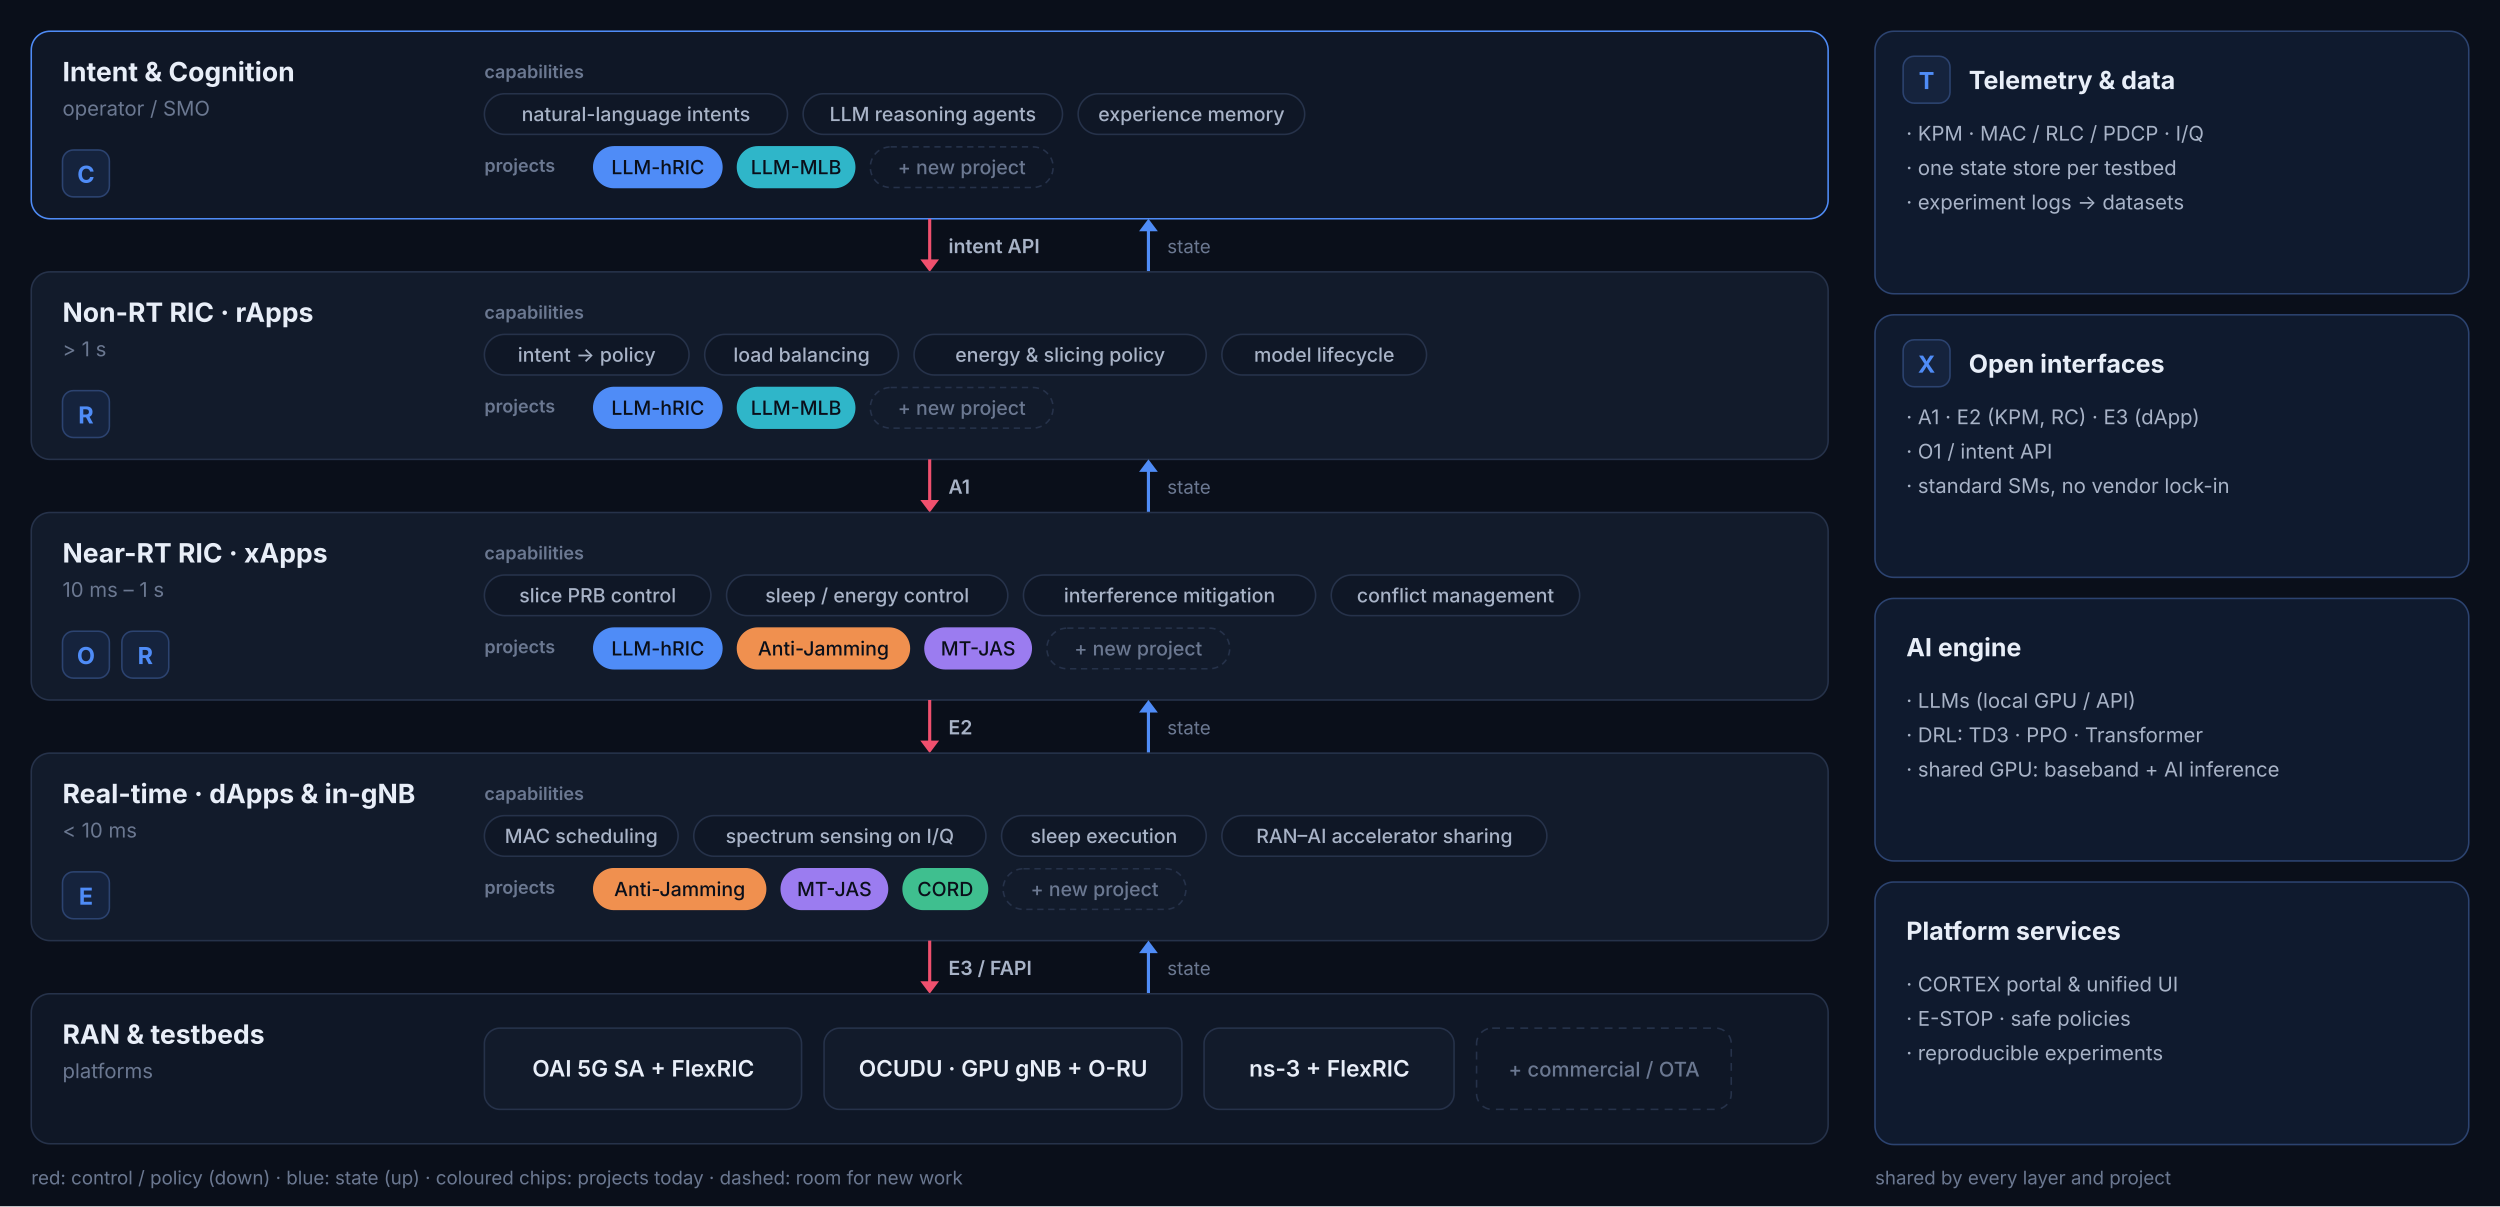
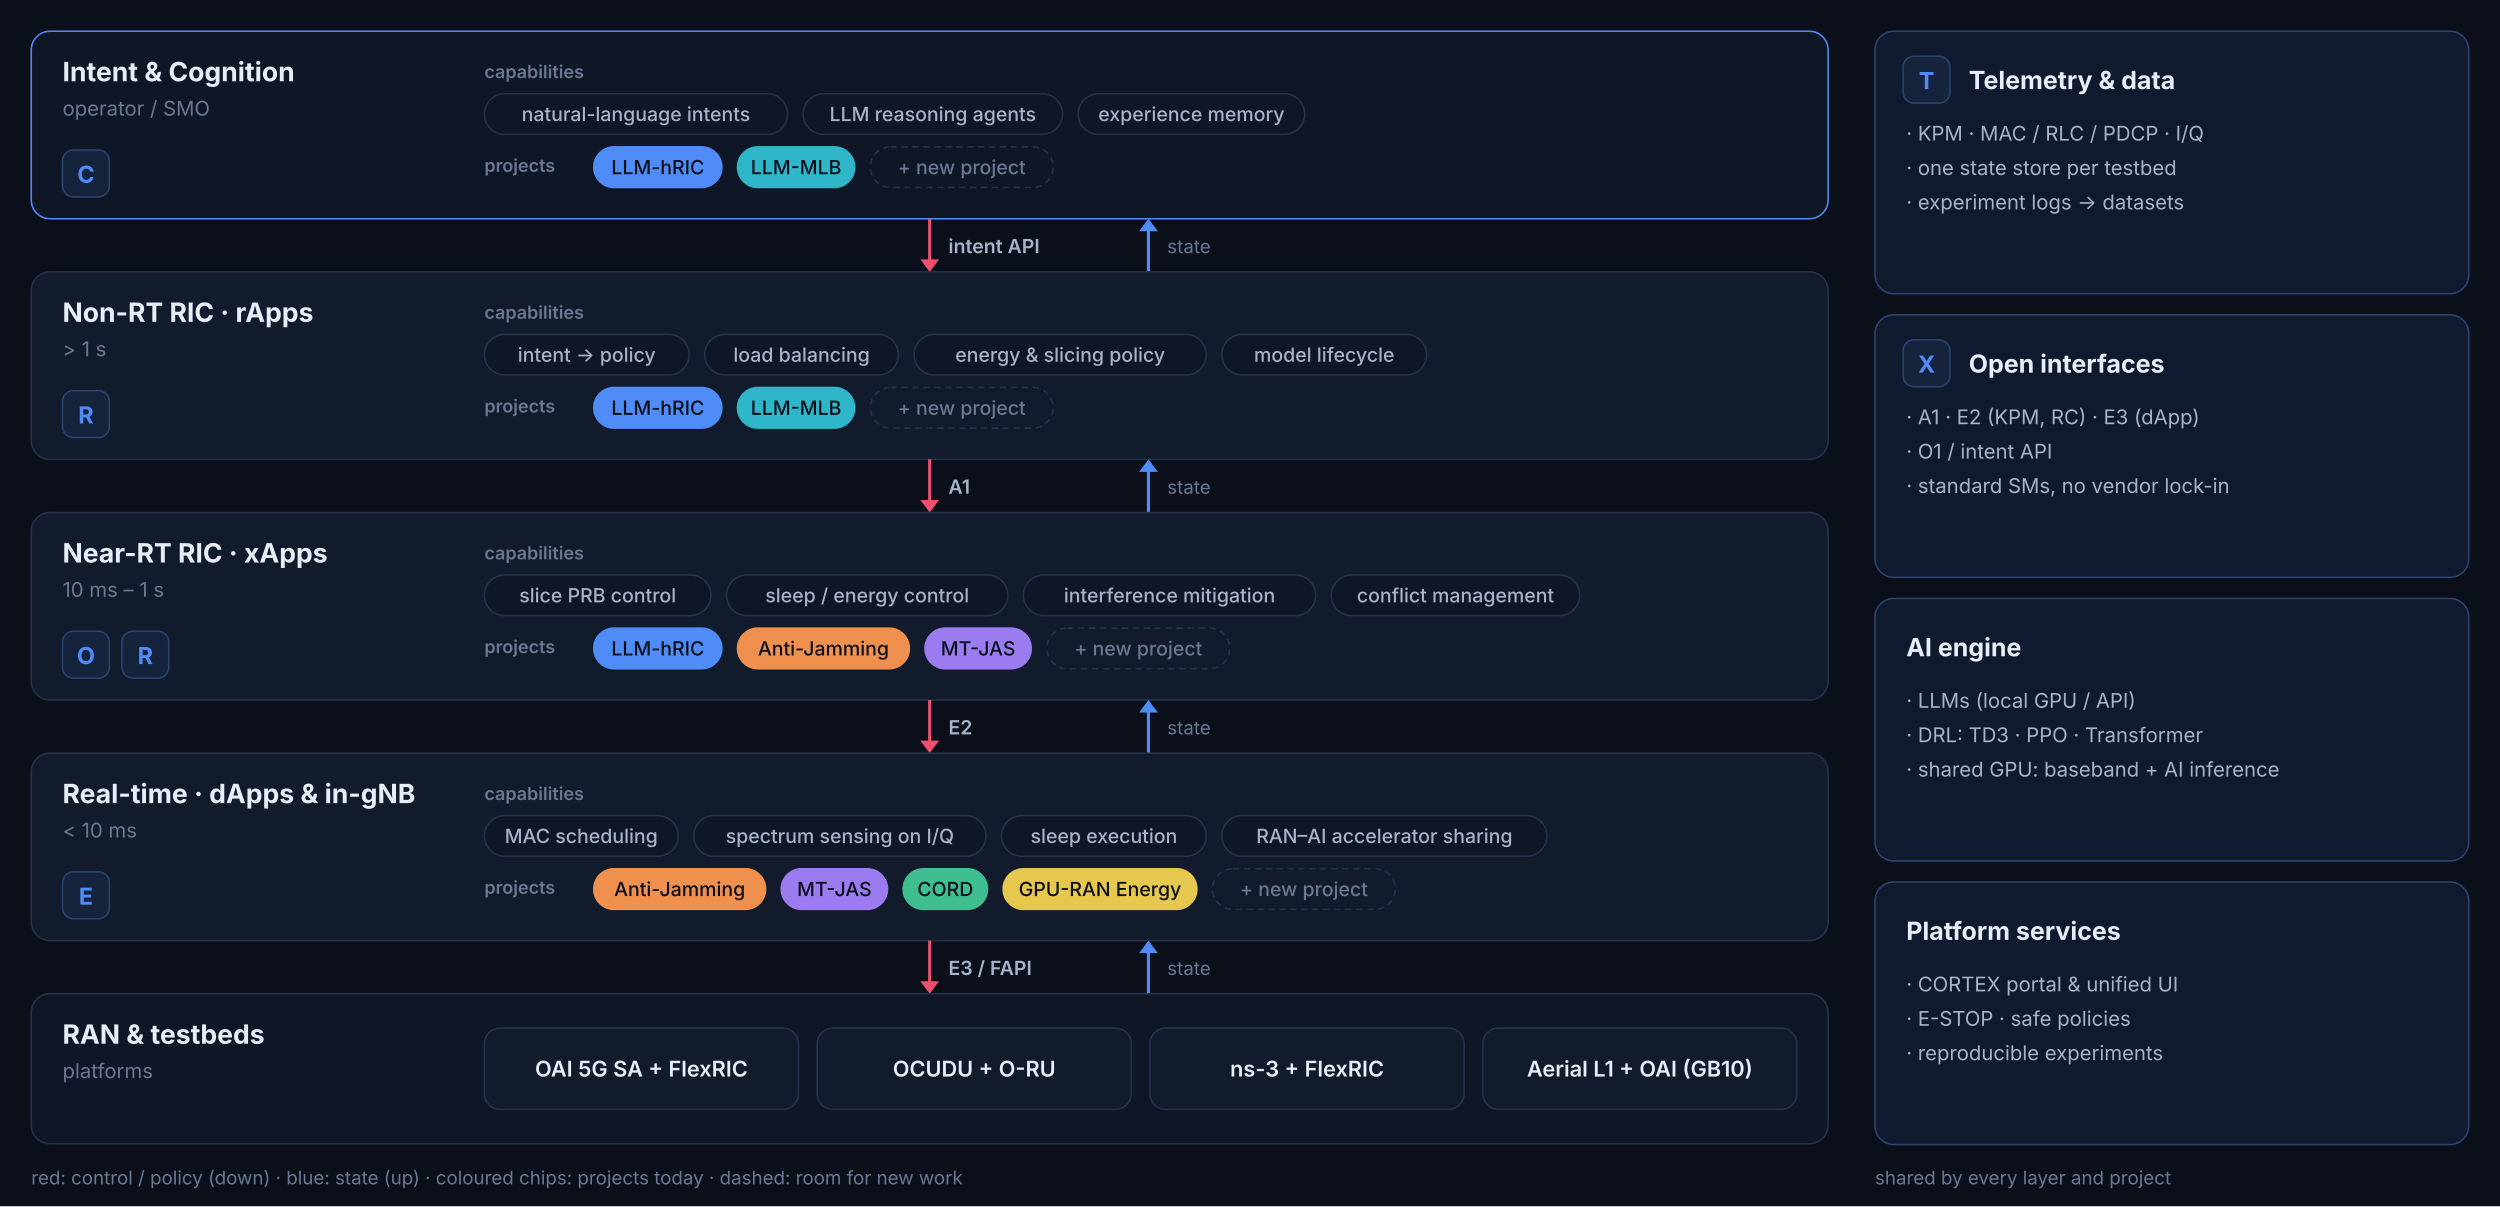
<svg xmlns="http://www.w3.org/2000/svg" viewBox="0 0 1600 772" width="1600" height="772" font-family="Inter, Noto Sans, Segoe UI, sans-serif">
  <rect width="1600" height="772" fill="#0a0f1a" />
  <rect x="20" y="20" width="1150" height="120" rx="12" fill="#0f1726" stroke="#4f8cf7" />
  <text x="40.0" y="52.0" font-size="17" fill="#e8eef8" font-weight="700" text-anchor="start">Intent &amp; Cognition</text>
  <text x="40.0" y="74.0" font-size="13" fill="#6b7891" font-weight="400" text-anchor="start">operator / SMO</text>
  <rect x="40" y="96" width="30" height="30" rx="7" fill="#15233d" stroke="#2c4370" />
  <text x="55.0" y="117.0" font-size="15" fill="#4f8cf7" font-weight="700" text-anchor="middle">C</text>
  <text x="310.0" y="50.0" font-size="11.5" fill="#6b7891" font-weight="600" text-anchor="start">capabilities</text>
  <rect x="310.0" y="60" width="194" height="26" rx="13" fill="#0f1726" stroke="#26324a" />
  <text x="407.0" y="77.5" font-size="12.5" fill="#a8b3c7" font-weight="500" text-anchor="middle">natural-language intents</text>
  <rect x="514.0" y="60" width="166" height="26" rx="13" fill="#0f1726" stroke="#26324a" />
  <text x="597.0" y="77.5" font-size="12.5" fill="#a8b3c7" font-weight="500" text-anchor="middle">LLM reasoning agents</text>
  <rect x="690.0" y="60" width="145" height="26" rx="13" fill="#0f1726" stroke="#26324a" />
  <text x="762.5" y="77.5" font-size="12.5" fill="#a8b3c7" font-weight="500" text-anchor="middle">experience memory</text>
  <text x="310.0" y="110.0" font-size="11.5" fill="#6b7891" font-weight="600" text-anchor="start">projects</text>
  <rect x="380.0" y="94" width="82" height="26" rx="13" fill="#4f8cf7" stroke="#4f8cf7" />
  <text x="421.0" y="111.5" font-size="12.5" fill="#0a0f1a" font-weight="500" text-anchor="middle">LLM-hRIC</text>
  <rect x="472.0" y="94" width="75" height="26" rx="13" fill="#2fb6c9" stroke="#2fb6c9" />
  <text x="509.5" y="111.5" font-size="12.5" fill="#0a0f1a" font-weight="500" text-anchor="middle">LLM-MLB</text>
  <rect x="557.0" y="94" width="117" height="26" rx="13" fill="none" stroke="#26324a" stroke-dasharray="4 3" />
  <text x="615.5" y="111.5" font-size="12.5" fill="#6b7891" font-weight="500" text-anchor="middle">+ new project</text>
  <line x1="595.0" y1="140" x2="595.0" y2="167" stroke="#f0506e" stroke-width="2" />
  <path d="M589.0,166 L601.0,166 L595.0,174 z" fill="#f0506e" />
  <text x="607.0" y="162.0" font-size="12.5" fill="#a8b3c7" font-weight="600" text-anchor="start">intent API</text>
  <line x1="735.0" y1="174" x2="735.0" y2="147" stroke="#4f8cf7" stroke-width="2" />
  <path d="M729.0,148 L741.0,148 L735.0,140 z" fill="#4f8cf7" />
  <text x="747.0" y="162.0" font-size="12" fill="#6b7891" font-weight="400" text-anchor="start">state</text>
  <rect x="20" y="174" width="1150" height="120" rx="12" fill="#121b2b" stroke="#26324a" />
  <text x="40.0" y="206.0" font-size="17" fill="#e8eef8" font-weight="700" text-anchor="start">Non-RT RIC · rApps</text>
  <text x="40.0" y="228.0" font-size="13" fill="#6b7891" font-weight="400" text-anchor="start">&gt; 1 s</text>
  <rect x="40" y="250" width="30" height="30" rx="7" fill="#15233d" stroke="#2c4370" />
  <text x="55.0" y="271.0" font-size="15" fill="#4f8cf7" font-weight="700" text-anchor="middle">R</text>
  <text x="310.0" y="204.0" font-size="11.5" fill="#6b7891" font-weight="600" text-anchor="start">capabilities</text>
  <rect x="310.0" y="214" width="131" height="26" rx="13" fill="#0f1726" stroke="#26324a" />
  <text x="375.5" y="231.5" font-size="12.5" fill="#a8b3c7" font-weight="500" text-anchor="middle">intent → policy</text>
  <rect x="451.0" y="214" width="124" height="26" rx="13" fill="#0f1726" stroke="#26324a" />
  <text x="513.0" y="231.5" font-size="12.5" fill="#a8b3c7" font-weight="500" text-anchor="middle">load balancing</text>
  <rect x="585.0" y="214" width="187" height="26" rx="13" fill="#0f1726" stroke="#26324a" />
  <text x="678.5" y="231.5" font-size="12.5" fill="#a8b3c7" font-weight="500" text-anchor="middle">energy &amp; slicing policy</text>
  <rect x="782.0" y="214" width="131" height="26" rx="13" fill="#0f1726" stroke="#26324a" />
  <text x="847.5" y="231.5" font-size="12.5" fill="#a8b3c7" font-weight="500" text-anchor="middle">model lifecycle</text>
  <text x="310.0" y="264.0" font-size="11.5" fill="#6b7891" font-weight="600" text-anchor="start">projects</text>
  <rect x="380.0" y="248" width="82" height="26" rx="13" fill="#4f8cf7" stroke="#4f8cf7" />
  <text x="421.0" y="265.5" font-size="12.5" fill="#0a0f1a" font-weight="500" text-anchor="middle">LLM-hRIC</text>
  <rect x="472.0" y="248" width="75" height="26" rx="13" fill="#2fb6c9" stroke="#2fb6c9" />
  <text x="509.5" y="265.5" font-size="12.5" fill="#0a0f1a" font-weight="500" text-anchor="middle">LLM-MLB</text>
  <rect x="557.0" y="248" width="117" height="26" rx="13" fill="none" stroke="#26324a" stroke-dasharray="4 3" />
  <text x="615.5" y="265.5" font-size="12.5" fill="#6b7891" font-weight="500" text-anchor="middle">+ new project</text>
  <line x1="595.0" y1="294" x2="595.0" y2="321" stroke="#f0506e" stroke-width="2" />
  <path d="M589.0,320 L601.0,320 L595.0,328 z" fill="#f0506e" />
  <text x="607.0" y="316.0" font-size="12.5" fill="#a8b3c7" font-weight="600" text-anchor="start">A1</text>
  <line x1="735.0" y1="328" x2="735.0" y2="301" stroke="#4f8cf7" stroke-width="2" />
  <path d="M729.0,302 L741.0,302 L735.0,294 z" fill="#4f8cf7" />
  <text x="747.0" y="316.0" font-size="12" fill="#6b7891" font-weight="400" text-anchor="start">state</text>
  <rect x="20" y="328" width="1150" height="120" rx="12" fill="#121b2b" stroke="#26324a" />
  <text x="40.0" y="360.0" font-size="17" fill="#e8eef8" font-weight="700" text-anchor="start">Near-RT RIC · xApps</text>
  <text x="40.0" y="382.0" font-size="13" fill="#6b7891" font-weight="400" text-anchor="start">10 ms – 1 s</text>
  <rect x="40" y="404" width="30" height="30" rx="7" fill="#15233d" stroke="#2c4370" />
  <text x="55.0" y="425.0" font-size="15" fill="#4f8cf7" font-weight="700" text-anchor="middle">O</text>
  <rect x="78" y="404" width="30" height="30" rx="7" fill="#15233d" stroke="#2c4370" />
  <text x="93.0" y="425.0" font-size="15" fill="#4f8cf7" font-weight="700" text-anchor="middle">R</text>
  <text x="310.0" y="358.0" font-size="11.5" fill="#6b7891" font-weight="600" text-anchor="start">capabilities</text>
  <rect x="310.0" y="368" width="145" height="26" rx="13" fill="#0f1726" stroke="#26324a" />
  <text x="382.5" y="385.5" font-size="12.5" fill="#a8b3c7" font-weight="500" text-anchor="middle">slice PRB control</text>
  <rect x="465.0" y="368" width="180" height="26" rx="13" fill="#0f1726" stroke="#26324a" />
  <text x="555.0" y="385.5" font-size="12.5" fill="#a8b3c7" font-weight="500" text-anchor="middle">sleep / energy control</text>
  <rect x="655.0" y="368" width="187" height="26" rx="13" fill="#0f1726" stroke="#26324a" />
  <text x="748.5" y="385.5" font-size="12.5" fill="#a8b3c7" font-weight="500" text-anchor="middle">interference mitigation</text>
  <rect x="852.0" y="368" width="159" height="26" rx="13" fill="#0f1726" stroke="#26324a" />
  <text x="931.5" y="385.5" font-size="12.5" fill="#a8b3c7" font-weight="500" text-anchor="middle">conflict management</text>
  <text x="310.0" y="418.0" font-size="11.5" fill="#6b7891" font-weight="600" text-anchor="start">projects</text>
  <rect x="380.0" y="402" width="82" height="26" rx="13" fill="#4f8cf7" stroke="#4f8cf7" />
  <text x="421.0" y="419.5" font-size="12.5" fill="#0a0f1a" font-weight="500" text-anchor="middle">LLM-hRIC</text>
  <rect x="472.0" y="402" width="110" height="26" rx="13" fill="#f0904f" stroke="#f0904f" />
  <text x="527.0" y="419.5" font-size="12.5" fill="#0a0f1a" font-weight="500" text-anchor="middle">Anti-Jamming</text>
  <rect x="592.0" y="402" width="68" height="26" rx="13" fill="#9b7cf0" stroke="#9b7cf0" />
  <text x="626.0" y="419.5" font-size="12.5" fill="#0a0f1a" font-weight="500" text-anchor="middle">MT-JAS</text>
  <rect x="670.0" y="402" width="117" height="26" rx="13" fill="none" stroke="#26324a" stroke-dasharray="4 3" />
  <text x="728.5" y="419.5" font-size="12.5" fill="#6b7891" font-weight="500" text-anchor="middle">+ new project</text>
  <line x1="595.0" y1="448" x2="595.0" y2="475" stroke="#f0506e" stroke-width="2" />
  <path d="M589.0,474 L601.0,474 L595.0,482 z" fill="#f0506e" />
  <text x="607.0" y="470.0" font-size="12.5" fill="#a8b3c7" font-weight="600" text-anchor="start">E2</text>
  <line x1="735.0" y1="482" x2="735.0" y2="455" stroke="#4f8cf7" stroke-width="2" />
  <path d="M729.0,456 L741.0,456 L735.0,448 z" fill="#4f8cf7" />
  <text x="747.0" y="470.0" font-size="12" fill="#6b7891" font-weight="400" text-anchor="start">state</text>
  <rect x="20" y="482" width="1150" height="120" rx="12" fill="#121b2b" stroke="#26324a" />
  <text x="40.0" y="514.0" font-size="17" fill="#e8eef8" font-weight="700" text-anchor="start">Real-time · dApps &amp; in-gNB</text>
  <text x="40.0" y="536.0" font-size="13" fill="#6b7891" font-weight="400" text-anchor="start">&lt; 10 ms</text>
  <rect x="40" y="558" width="30" height="30" rx="7" fill="#15233d" stroke="#2c4370" />
  <text x="55.0" y="579.0" font-size="15" fill="#4f8cf7" font-weight="700" text-anchor="middle">E</text>
  <text x="310.0" y="512.0" font-size="11.5" fill="#6b7891" font-weight="600" text-anchor="start">capabilities</text>
  <rect x="310.0" y="522" width="124" height="26" rx="13" fill="#0f1726" stroke="#26324a" />
  <text x="372.0" y="539.5" font-size="12.5" fill="#a8b3c7" font-weight="500" text-anchor="middle">MAC scheduling</text>
  <rect x="444.0" y="522" width="187" height="26" rx="13" fill="#0f1726" stroke="#26324a" />
  <text x="537.5" y="539.5" font-size="12.5" fill="#a8b3c7" font-weight="500" text-anchor="middle">spectrum sensing on I/Q</text>
  <rect x="641.0" y="522" width="131" height="26" rx="13" fill="#0f1726" stroke="#26324a" />
  <text x="706.5" y="539.5" font-size="12.5" fill="#a8b3c7" font-weight="500" text-anchor="middle">sleep execution</text>
  <rect x="782.0" y="522" width="208" height="26" rx="13" fill="#0f1726" stroke="#26324a" />
  <text x="886.0" y="539.5" font-size="12.5" fill="#a8b3c7" font-weight="500" text-anchor="middle">RAN–AI accelerator sharing</text>
  <text x="310.0" y="572.0" font-size="11.5" fill="#6b7891" font-weight="600" text-anchor="start">projects</text>
  <rect x="380.0" y="556" width="110" height="26" rx="13" fill="#f0904f" stroke="#f0904f" />
  <text x="435.0" y="573.5" font-size="12.5" fill="#0a0f1a" font-weight="500" text-anchor="middle">Anti-Jamming</text>
  <rect x="500.0" y="556" width="68" height="26" rx="13" fill="#9b7cf0" stroke="#9b7cf0" />
  <text x="534.0" y="573.5" font-size="12.5" fill="#0a0f1a" font-weight="500" text-anchor="middle">MT-JAS</text>
  <rect x="578.0" y="556" width="54" height="26" rx="13" fill="#3fbf8f" stroke="#3fbf8f" />
  <text x="605.0" y="573.5" font-size="12.5" fill="#0a0f1a" font-weight="500" text-anchor="middle">CORD</text>
-   <rect x="642.0" y="556" width="117" height="26" rx="13" fill="none" stroke="#26324a" stroke-dasharray="4 3" />
-   <text x="700.5" y="573.5" font-size="12.5" fill="#6b7891" font-weight="500" text-anchor="middle">+ new project</text>
+   <rect x="642.0" y="556" width="124" height="26" rx="13" fill="#e6c84f" stroke="#e6c84f" />
+   <text x="704.0" y="573.5" font-size="12.5" fill="#0a0f1a" font-weight="500" text-anchor="middle">GPU-RAN Energy</text>
+   <rect x="776.0" y="556" width="117" height="26" rx="13" fill="none" stroke="#26324a" stroke-dasharray="4 3" />
+   <text x="834.5" y="573.5" font-size="12.5" fill="#6b7891" font-weight="500" text-anchor="middle">+ new project</text>
  <line x1="595.0" y1="602" x2="595.0" y2="629" stroke="#f0506e" stroke-width="2" />
  <path d="M589.0,628 L601.0,628 L595.0,636 z" fill="#f0506e" />
  <text x="607.0" y="624.0" font-size="12.5" fill="#a8b3c7" font-weight="600" text-anchor="start">E3 / FAPI</text>
  <line x1="735.0" y1="636" x2="735.0" y2="609" stroke="#4f8cf7" stroke-width="2" />
  <path d="M729.0,610 L741.0,610 L735.0,602 z" fill="#4f8cf7" />
  <text x="747.0" y="624.0" font-size="12" fill="#6b7891" font-weight="400" text-anchor="start">state</text>
  <rect x="20" y="636" width="1150" height="96" rx="12" fill="#0f1726" stroke="#26324a" />
  <text x="40.0" y="668.0" font-size="17" fill="#e8eef8" font-weight="700" text-anchor="start">RAN &amp; testbeds</text>
  <text x="40.0" y="690.0" font-size="13" fill="#6b7891" font-weight="400" text-anchor="start">platforms</text>
-   <rect x="310.0" y="658" width="203" height="52" rx="10" fill="#121b2b" stroke="#26324a" />
-   <text x="411.7" y="689.0" font-size="14.5" fill="#e8eef8" font-weight="600" text-anchor="middle">OAI 5G SA + FlexRIC</text>
-   <rect x="527.4" y="658" width="229" height="52" rx="10" fill="#121b2b" stroke="#26324a" />
-   <text x="642.0" y="689.0" font-size="14.5" fill="#e8eef8" font-weight="600" text-anchor="middle">OCUDU · GPU gNB + O-RU</text>
-   <rect x="770.6" y="658" width="160" height="52" rx="10" fill="#121b2b" stroke="#26324a" />
-   <text x="850.8" y="689.0" font-size="14.5" fill="#e8eef8" font-weight="600" text-anchor="middle">ns-3 + FlexRIC</text>
-   <rect x="945.0" y="658" width="163" height="52" rx="10" fill="none" stroke="#26324a" stroke-dasharray="5 4" />
-   <text x="1026.6" y="689.0" font-size="13" fill="#6b7891" font-weight="500" text-anchor="middle">+ commercial / OTA</text>
+   <rect x="310.0" y="658" width="201" height="52" rx="10" fill="#121b2b" stroke="#26324a" />
+   <text x="410.5" y="689.0" font-size="13.9" fill="#e8eef8" font-weight="600" text-anchor="middle">OAI 5G SA + FlexRIC</text>
+   <rect x="523.0" y="658" width="201" height="52" rx="10" fill="#121b2b" stroke="#26324a" />
+   <text x="623.5" y="689.0" font-size="13.9" fill="#e8eef8" font-weight="600" text-anchor="middle">OCUDU + O-RU</text>
+   <rect x="736.0" y="658" width="201" height="52" rx="10" fill="#121b2b" stroke="#26324a" />
+   <text x="836.5" y="689.0" font-size="13.9" fill="#e8eef8" font-weight="600" text-anchor="middle">ns-3 + FlexRIC</text>
+   <rect x="949.0" y="658" width="201" height="52" rx="10" fill="#121b2b" stroke="#26324a" />
+   <text x="1049.5" y="689.0" font-size="13.9" fill="#e8eef8" font-weight="600" text-anchor="middle">Aerial L1 + OAI (GB10)</text>
  <rect x="1200" y="20.0" width="380" height="168" rx="12" fill="#0f1a2e" stroke="#2c4370" />
  <rect x="1218" y="36.0" width="30" height="30" rx="7" fill="#15233d" stroke="#2c4370" />
  <text x="1233.0" y="57.0" font-size="15" fill="#4f8cf7" font-weight="700" text-anchor="middle">T</text>
  <text x="1260.0" y="57.0" font-size="16" fill="#e8eef8" font-weight="700" text-anchor="start">Telemetry &amp; data</text>
  <text x="1220.0" y="90.0" font-size="13" fill="#a8b3c7" font-weight="400" text-anchor="start">· KPM · MAC / RLC / PDCP · I/Q</text>
  <text x="1220.0" y="112.0" font-size="13" fill="#a8b3c7" font-weight="400" text-anchor="start">· one state store per testbed</text>
  <text x="1220.0" y="134.0" font-size="13" fill="#a8b3c7" font-weight="400" text-anchor="start">· experiment logs → datasets</text>
  <rect x="1200" y="201.5" width="380" height="168" rx="12" fill="#0f1a2e" stroke="#2c4370" />
  <rect x="1218" y="217.5" width="30" height="30" rx="7" fill="#15233d" stroke="#2c4370" />
  <text x="1233.0" y="238.5" font-size="15" fill="#4f8cf7" font-weight="700" text-anchor="middle">X</text>
  <text x="1260.0" y="238.5" font-size="16" fill="#e8eef8" font-weight="700" text-anchor="start">Open interfaces</text>
  <text x="1220.0" y="271.5" font-size="13" fill="#a8b3c7" font-weight="400" text-anchor="start">· A1 · E2 (KPM, RC) · E3 (dApp)</text>
  <text x="1220.0" y="293.5" font-size="13" fill="#a8b3c7" font-weight="400" text-anchor="start">· O1 / intent API</text>
  <text x="1220.0" y="315.5" font-size="13" fill="#a8b3c7" font-weight="400" text-anchor="start">· standard SMs, no vendor lock-in</text>
  <rect x="1200" y="383.0" width="380" height="168" rx="12" fill="#0f1a2e" stroke="#2c4370" />
  <text x="1220.0" y="420.0" font-size="16" fill="#e8eef8" font-weight="700" text-anchor="start">AI engine</text>
  <text x="1220.0" y="453.0" font-size="13" fill="#a8b3c7" font-weight="400" text-anchor="start">· LLMs (local GPU / API)</text>
  <text x="1220.0" y="475.0" font-size="13" fill="#a8b3c7" font-weight="400" text-anchor="start">· DRL: TD3 · PPO · Transformer</text>
  <text x="1220.0" y="497.0" font-size="13" fill="#a8b3c7" font-weight="400" text-anchor="start">· shared GPU: baseband + AI inference</text>
  <rect x="1200" y="564.5" width="380" height="168" rx="12" fill="#0f1a2e" stroke="#2c4370" />
  <text x="1220.0" y="601.5" font-size="16" fill="#e8eef8" font-weight="700" text-anchor="start">Platform services</text>
  <text x="1220.0" y="634.5" font-size="13" fill="#a8b3c7" font-weight="400" text-anchor="start">· CORTEX portal &amp; unified UI</text>
  <text x="1220.0" y="656.5" font-size="13" fill="#a8b3c7" font-weight="400" text-anchor="start">· E-STOP · safe policies</text>
  <text x="1220.0" y="678.5" font-size="13" fill="#a8b3c7" font-weight="400" text-anchor="start">· reproducible experiments</text>
  <text x="20.0" y="758.0" font-size="12" fill="#6b7891" font-weight="400" text-anchor="start">red: control / policy (down) · blue: state (up) · coloured chips: projects today · dashed: room for new work</text>
  <text x="1200.0" y="758.0" font-size="12" fill="#6b7891" font-weight="400" text-anchor="start">shared by every layer and project</text>
</svg>
